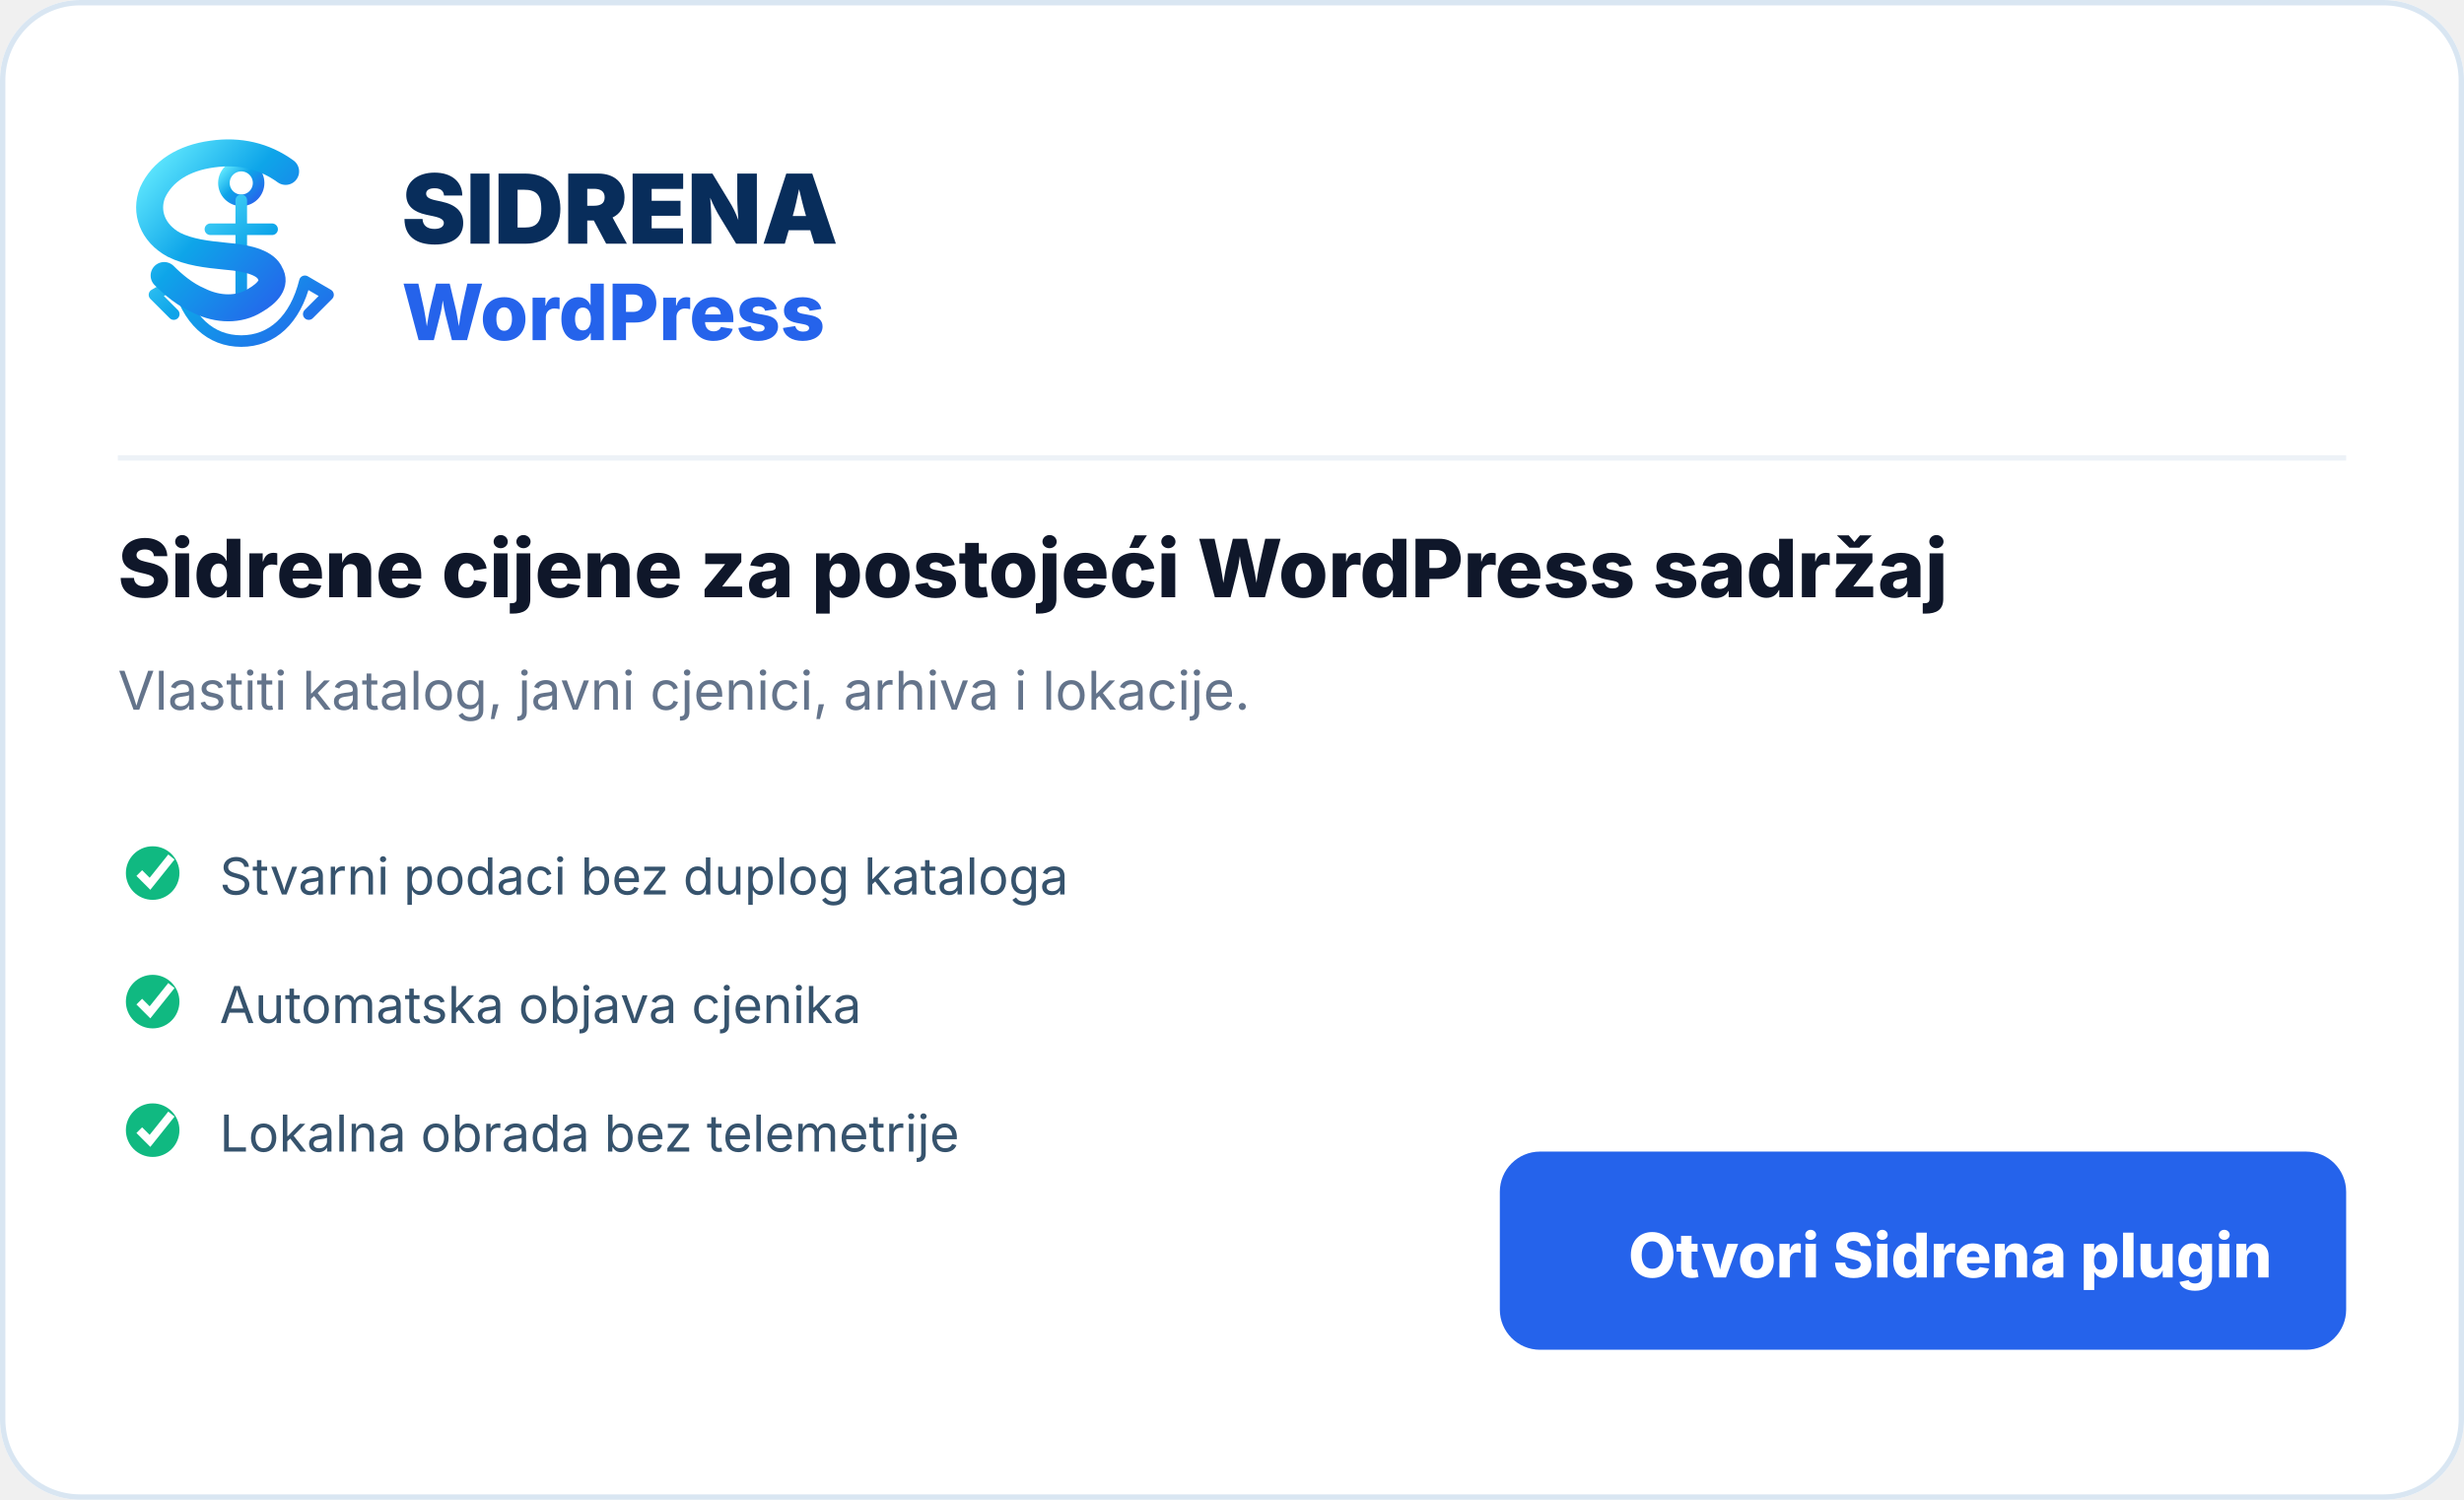
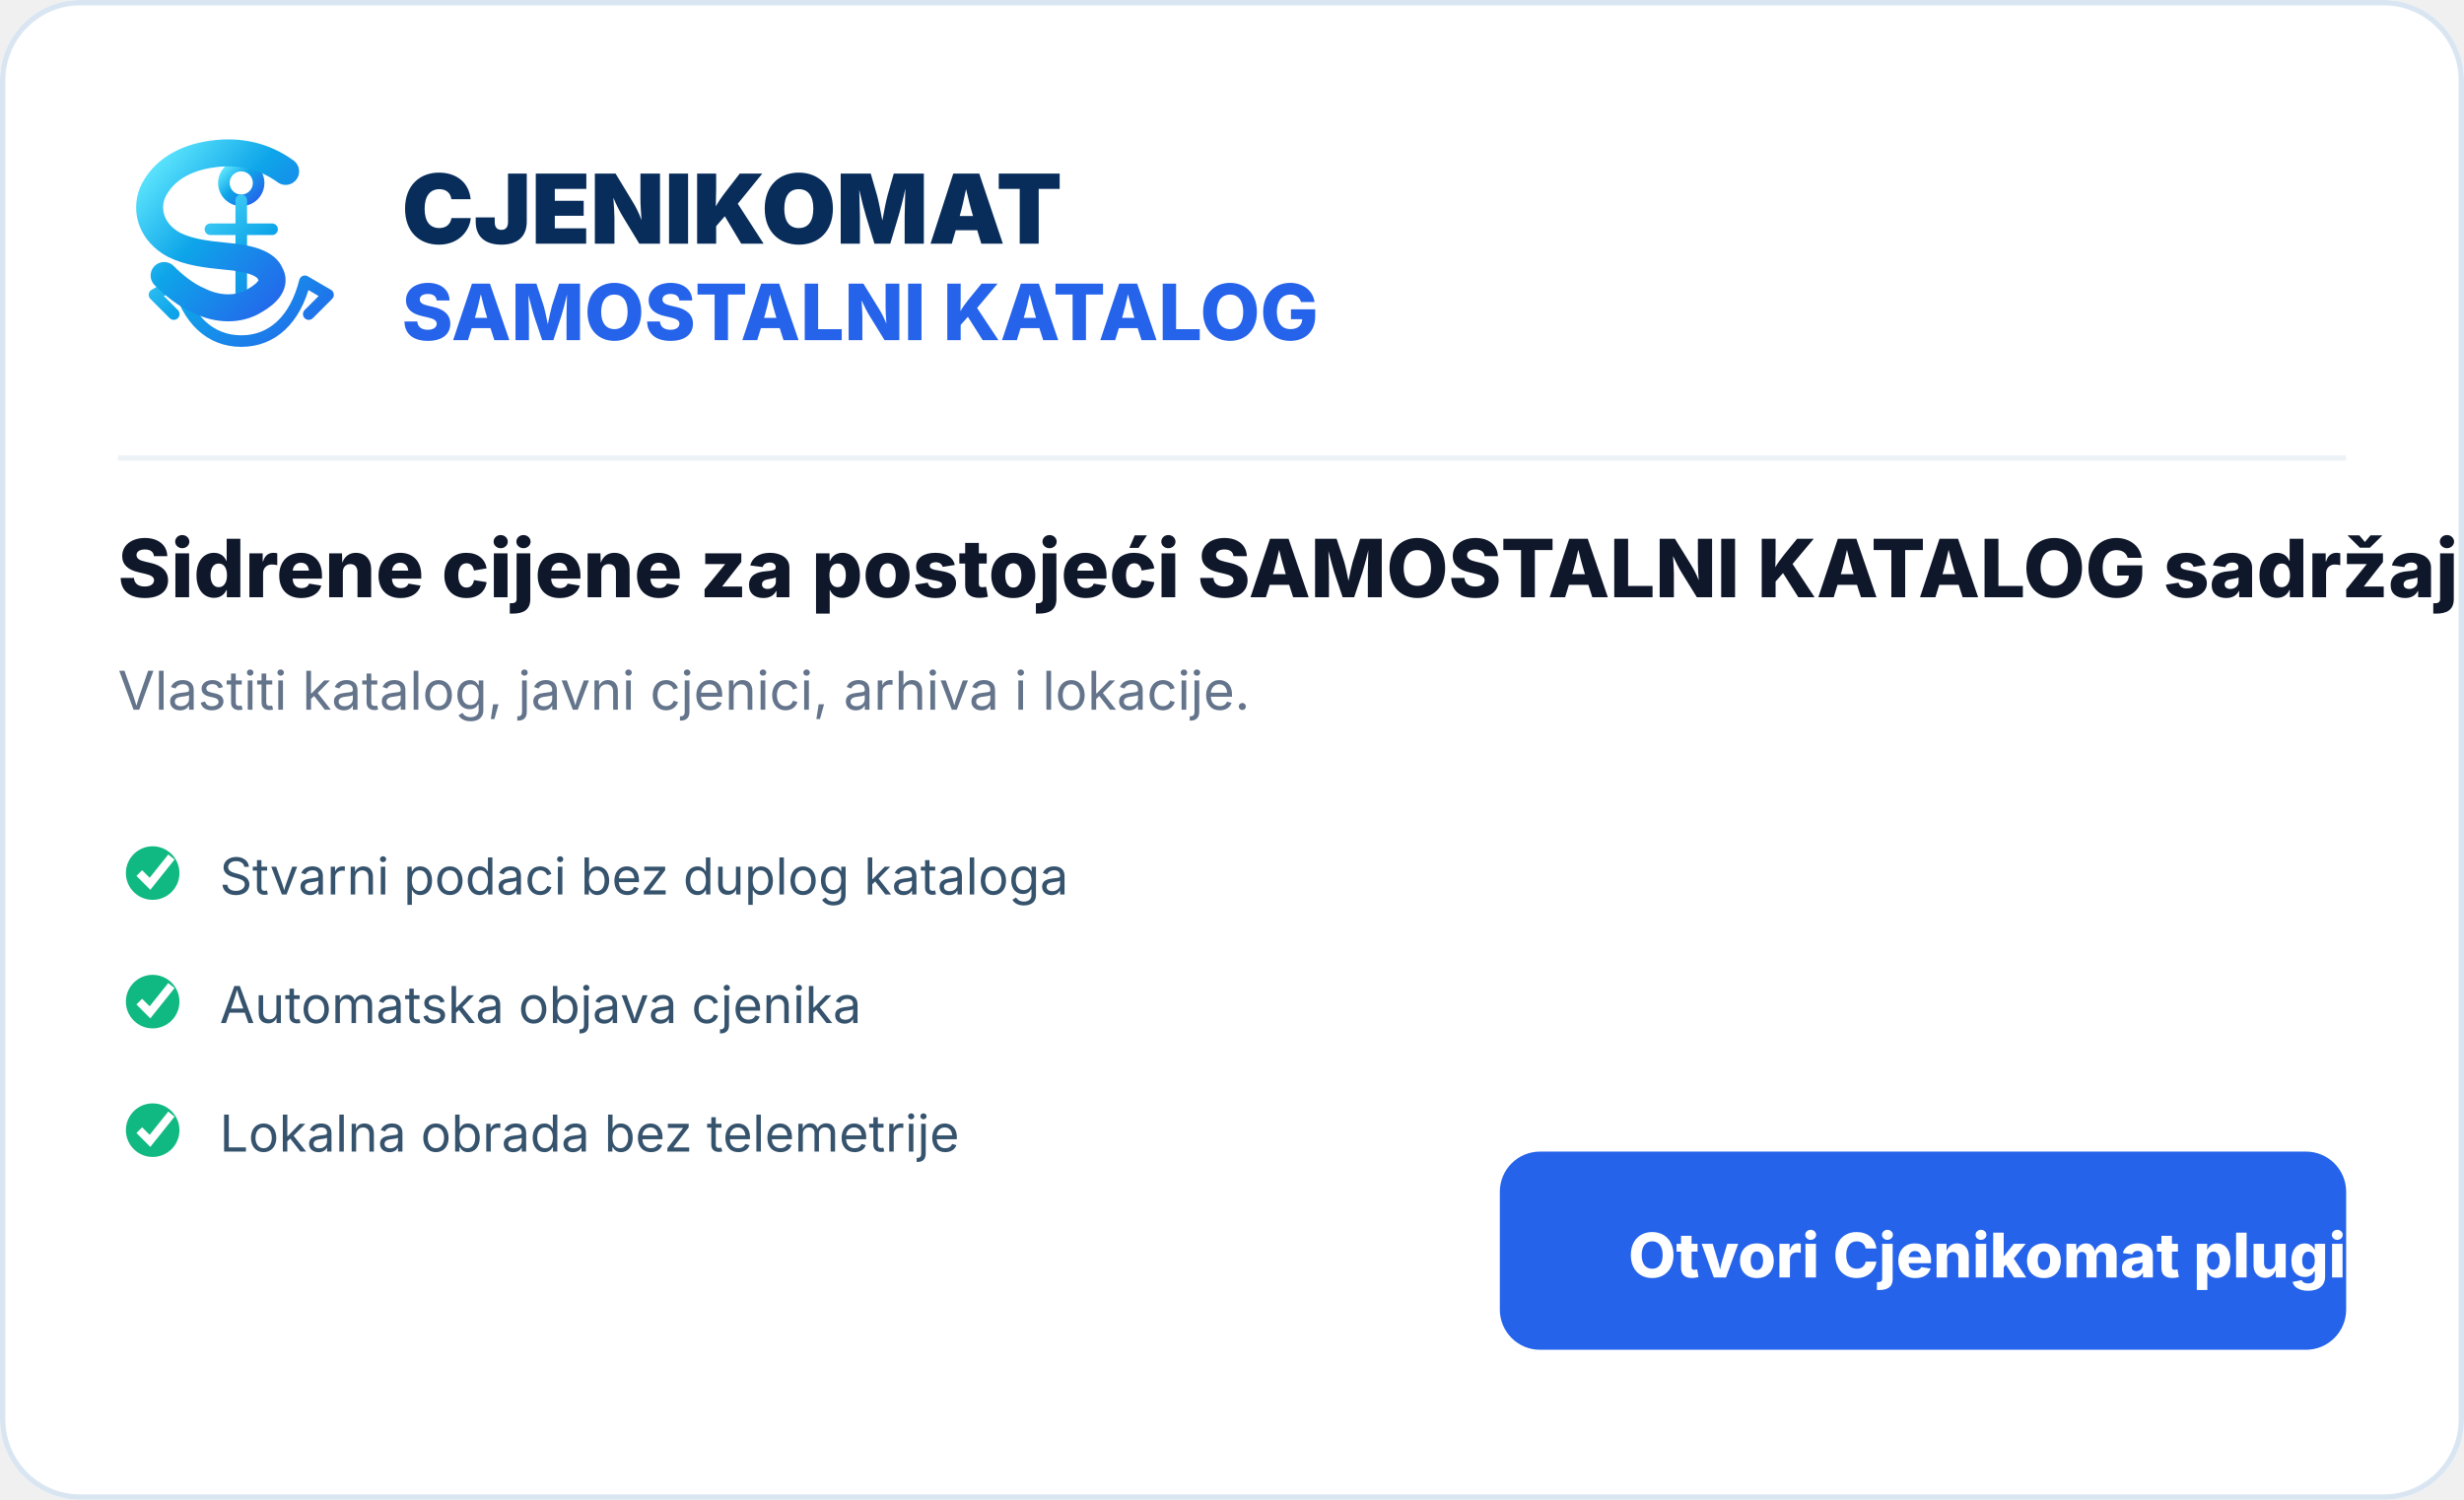
<svg xmlns="http://www.w3.org/2000/svg" viewBox="0 0 920 560" role="img" aria-labelledby="t">
  <defs>
    <linearGradient id="n" x1="0" y1="0" x2="1" y2="1">
      <stop stop-color="#0B4C8D" />
      <stop offset="1" stop-color="#061A33" />
    </linearGradient>
    <linearGradient id="m" x1="0" y1="0" x2="1" y2="1">
      <stop stop-color="#65ECFF" />
      <stop offset=".45" stop-color="#0EA5E9" />
      <stop offset="1" stop-color="#2563EB" />
    </linearGradient>
  </defs>
  <rect width="920" height="560" rx="30" fill="#fff" />
  <rect x="1" y="1" width="918" height="558" rx="29" fill="none" stroke="#D9E6F2" stroke-width="2" />
  <g transform="translate(44 46) scale(.72)">
    <g fill="none" stroke="url(#m)" stroke-linecap="round" stroke-linejoin="round">
      <circle cx="64" cy="31" r="9" stroke-width="6" />
      <path d="M64 40v52M48 55h32M31 82c5 20 17 31 33 31s28-11 33-31M31 82l-12 7 10 10m68-17 12 7-10 10" stroke-width="6" />
      <path d="M87 25c-11-8-24-11-38-9-15 2-26 9-31 20-4 10 0 21 11 27 8 4 17 5 27 6 13 1 21 4 23 9 3 5-1 10-8 14-8 5-19 5-29 0-7-3-13-8-18-13" stroke-width="14" />
    </g>
  </g>
-   <text x="150" y="91" fill="#082D5B" font-family="Inter,Segoe UI,Arial,sans-serif" font-size="36" font-weight="850">SIDRENA</text>
-   <text x="150" y="127" fill="#2563EB" font-family="Inter,Segoe UI,Arial,sans-serif" font-size="29" font-weight="800">WordPress</text>
+   <text x="150" y="91" fill="#082D5B" font-family="Inter,Segoe UI,Arial,sans-serif" font-size="36" font-weight="850">CJENIKOMAT</text>
+   <text x="150" y="127" fill="#2563EB" font-family="Inter,Segoe UI,Arial,sans-serif" font-size="29" font-weight="800">SAMOSTALNI KATALOG</text>
  <rect x="44" y="170" width="832" height="2" fill="#EDF2F7" />
-   <text x="44" y="223" fill="#0F172A" font-family="Inter,Segoe UI,Arial,sans-serif" font-size="30" font-weight="800">Sidrene cijene za postojeći WordPress sadržaj</text>
+   <text x="44" y="223" fill="#0F172A" font-family="Inter,Segoe UI,Arial,sans-serif" font-size="30" font-weight="800">Sidrene cijene za postojeći SAMOSTALNI KATALOG sadržaj</text>
  <text x="44" y="265" fill="#64748B" font-family="Inter,Segoe UI,Arial,sans-serif" font-size="20">Vlastiti katalog, javni cjenici, arhiva i lokacije.</text>
  <circle cx="57" cy="326" r="10" fill="#10B981" />
  <path d="m52 326 4 4 8-10" fill="none" stroke="#fff" stroke-width="3" />
  <text x="82" y="334" fill="#36536D" font-family="Inter,Segoe UI,Arial,sans-serif" font-size="19">Stvarni podaci bez duplog kataloga</text>
  <circle cx="57" cy="374" r="10" fill="#10B981" />
  <path d="m52 374 4 4 8-10" fill="none" stroke="#fff" stroke-width="3" />
  <text x="82" y="382" fill="#36536D" font-family="Inter,Segoe UI,Arial,sans-serif" font-size="19">Automatska objava cjenika</text>
  <circle cx="57" cy="422" r="10" fill="#10B981" />
  <path d="m52 422 4 4 8-10" fill="none" stroke="#fff" stroke-width="3" />
  <text x="82" y="430" fill="#36536D" font-family="Inter,Segoe UI,Arial,sans-serif" font-size="19">Lokalna obrada bez telemetrije</text>
  <rect x="560" y="430" width="316" height="74" rx="15" fill="#2563EB" />
-   <text x="608" y="477" fill="#fff" font-family="Inter,Segoe UI,Arial,sans-serif" font-size="23" font-weight="800">Otvori Sidrena plugin</text>
+   <text x="608" y="477" fill="#fff" font-family="Inter,Segoe UI,Arial,sans-serif" font-size="23" font-weight="800">Otvori Cjenikomat plugin</text>
</svg>
